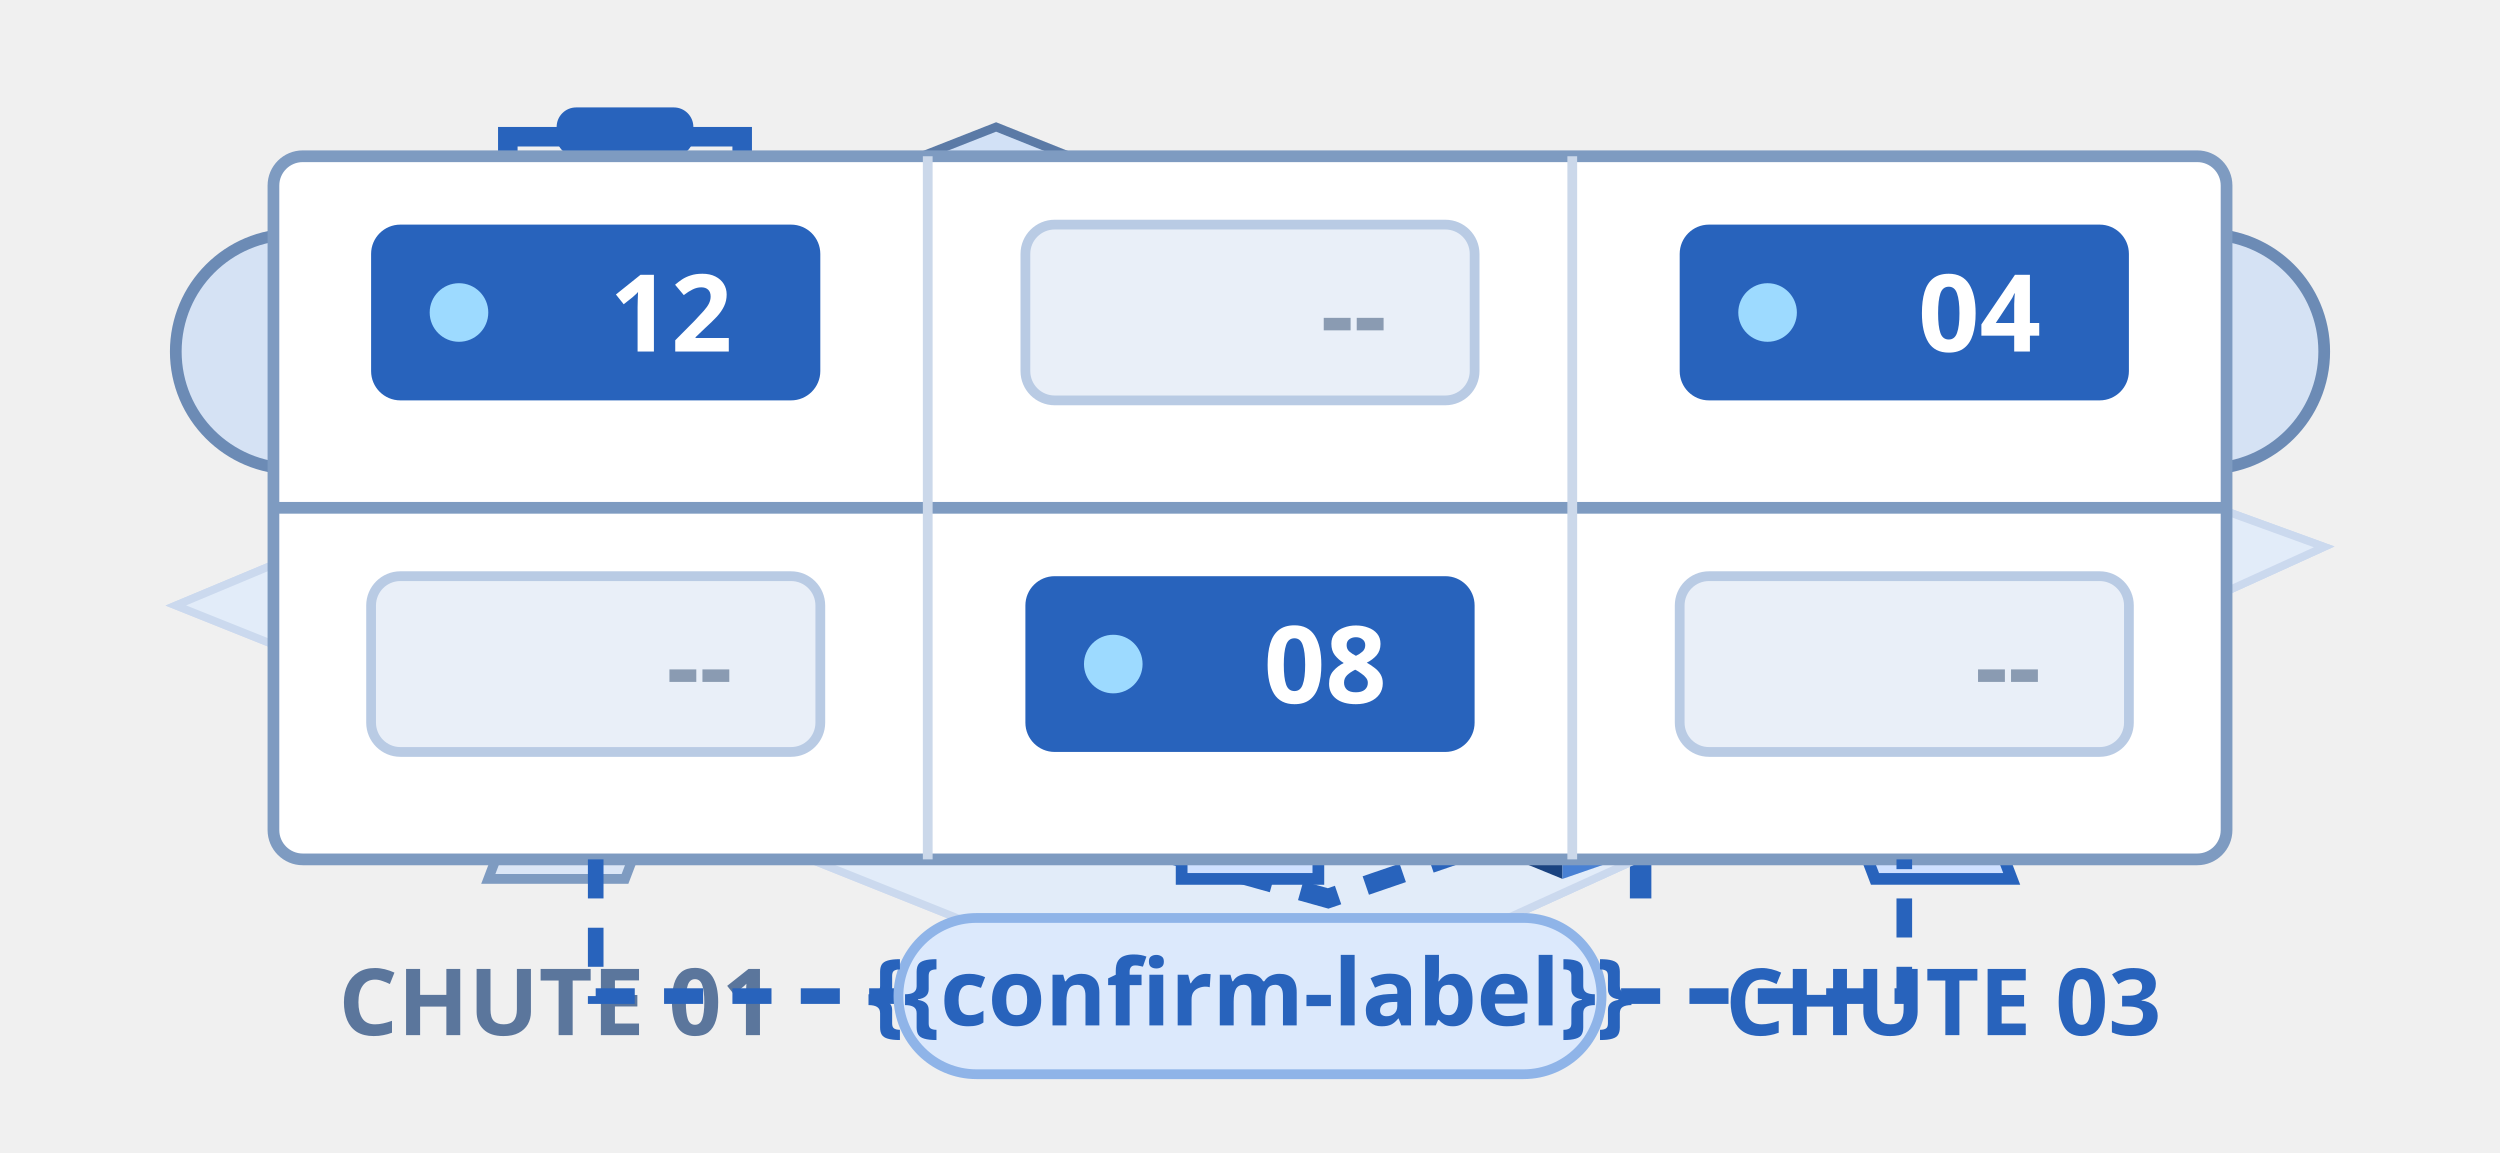
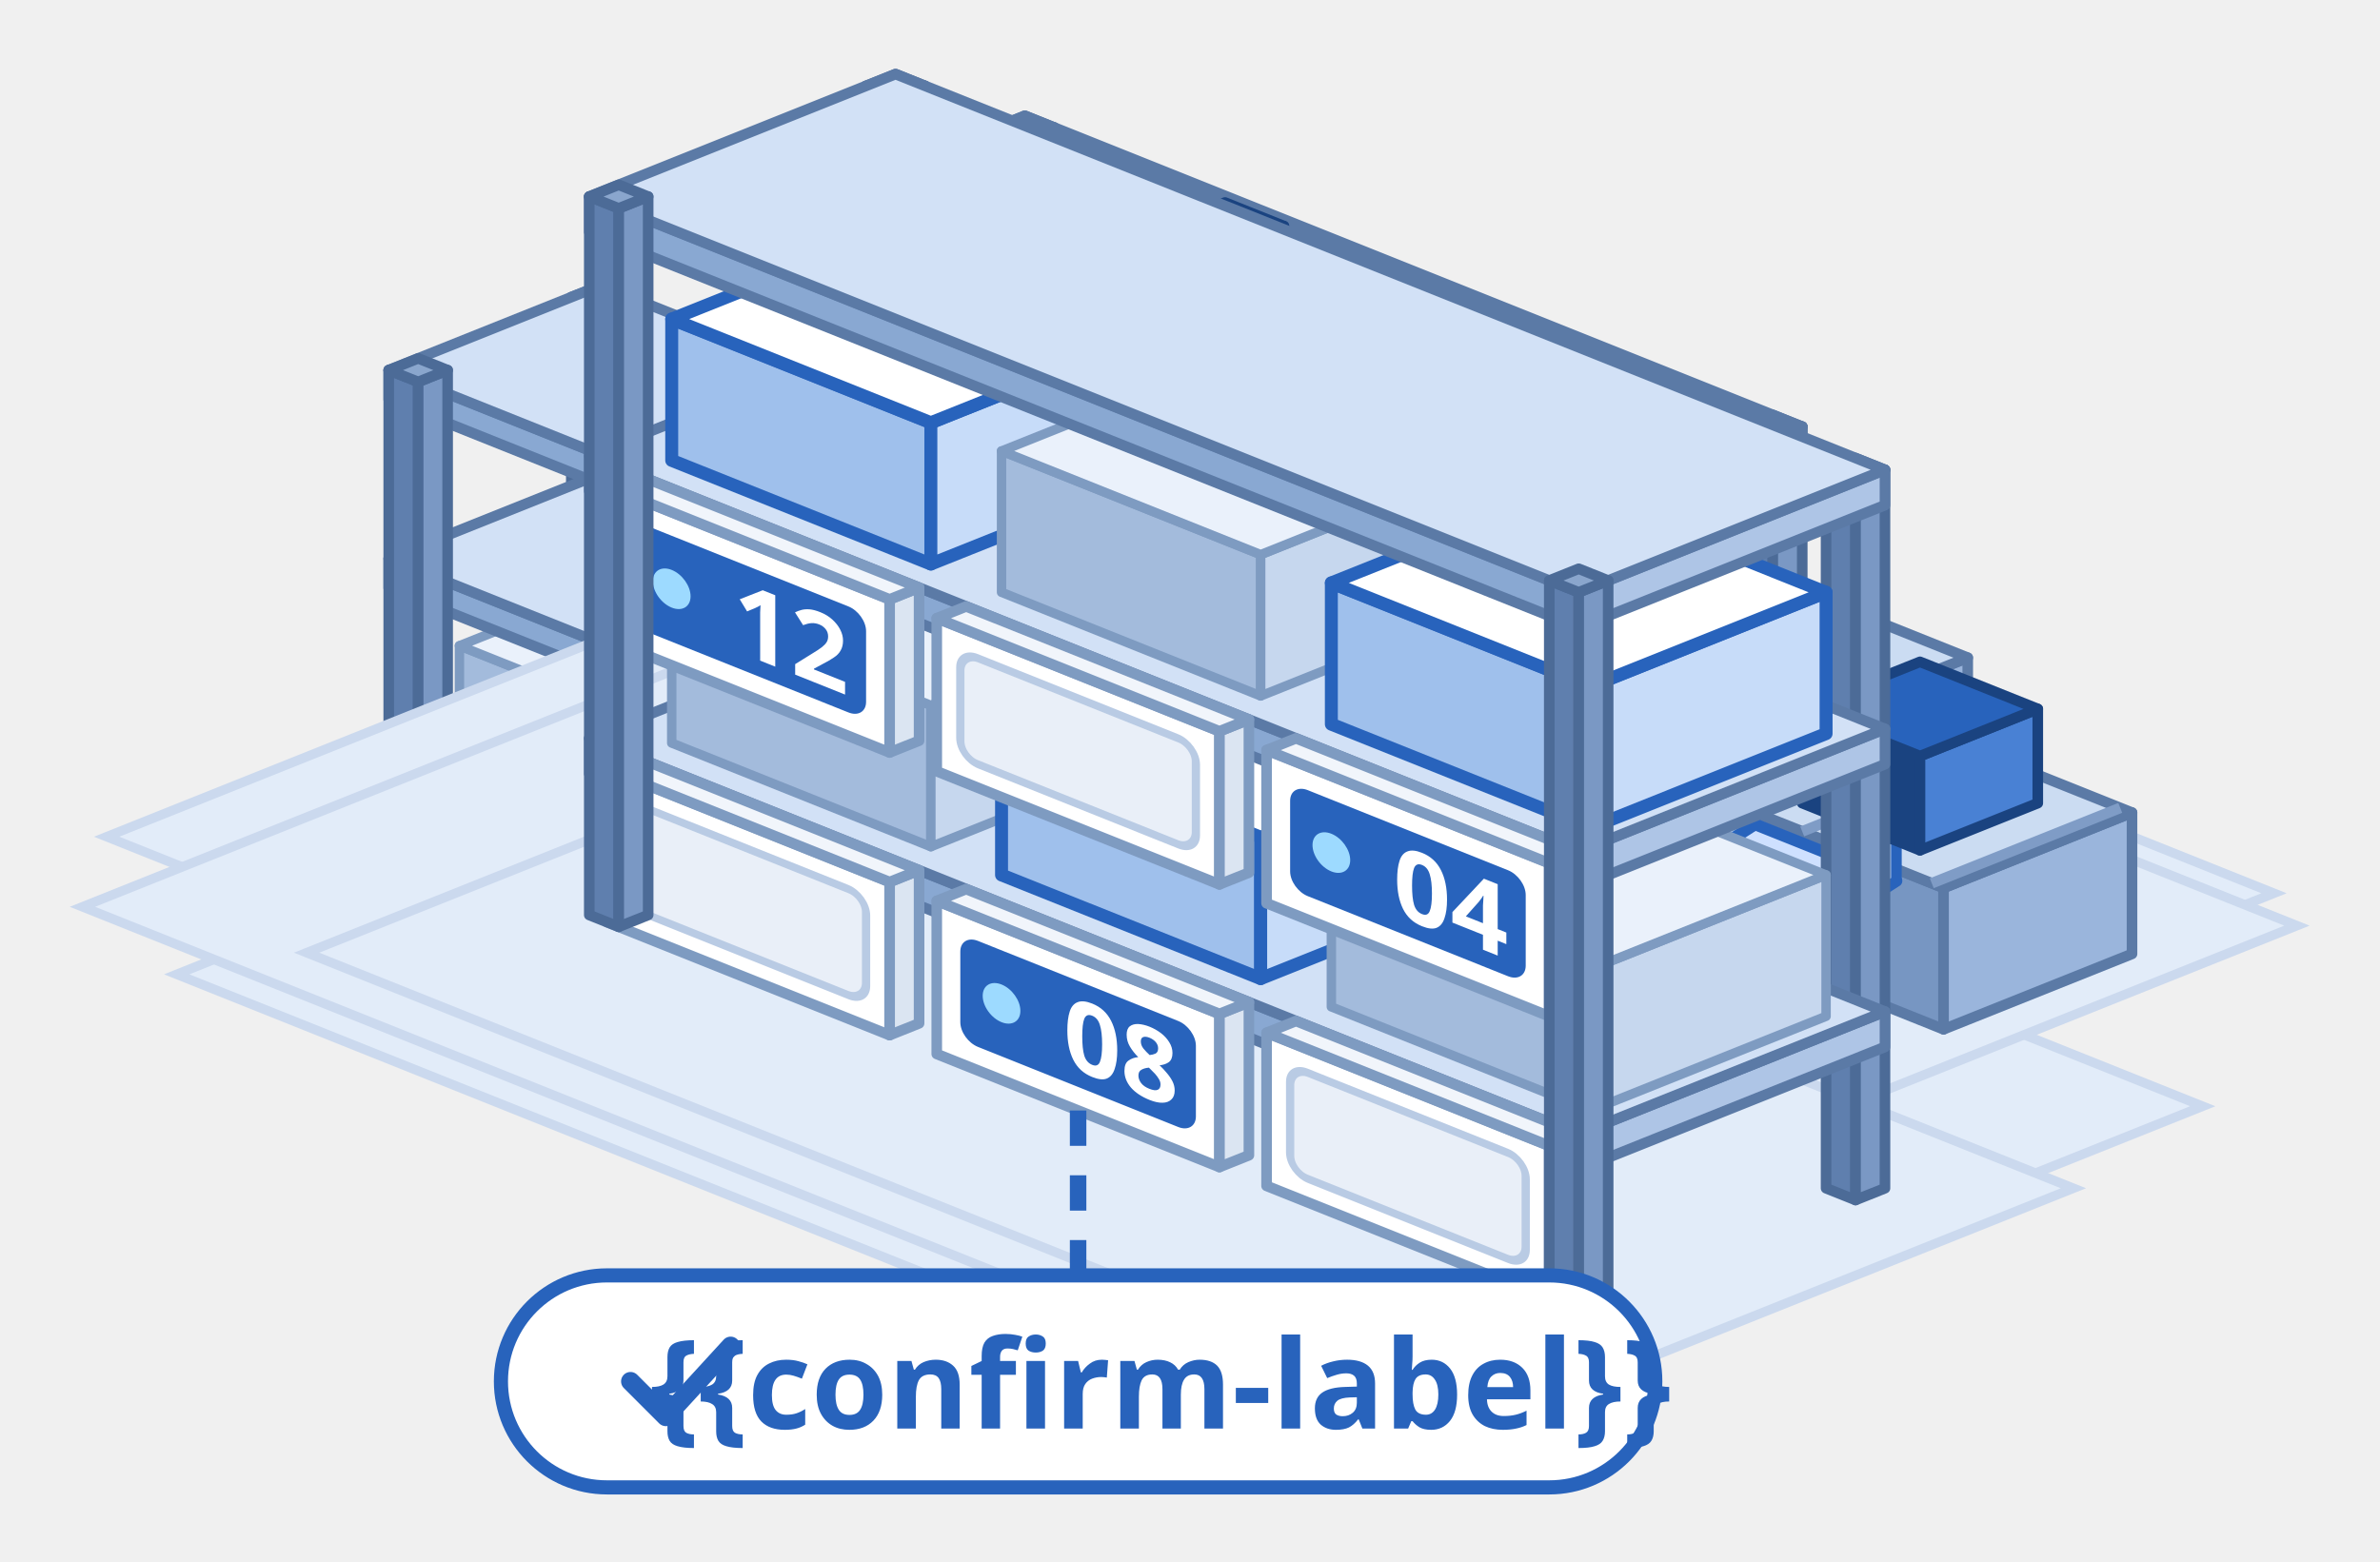
- <svg xmlns="http://www.w3.org/2000/svg" class="equip-illust" data-kind="{{kind}}" viewBox="0 0 256 118" role="img" aria-label="{{aria-label}}">
-   <g class="equip-scene equip-storage">
-     <polygon points="128,16 238,56 128,106 18,62" fill="#e2ecf9" stroke="#cbd9ee" stroke-width="0.8" />
-     <g stroke="#5b7aa6" stroke-width="0.9">
-       <polygon points="74,24 102,13 122,21 94,32" fill="#d2e1f6" />
-       <polygon points="74,24 94,32 94,76 74,68" fill="#89a8d2" />
-       <polygon points="122,21 94,32 94,76 122,65" fill="#aec5e6" />
-       <line x1="74" y1="39" x2="94" y2="47" stroke="#476691" />
-       <line x1="74" y1="54" x2="94" y2="62" stroke="#476691" />
-       <line x1="94" y1="47" x2="122" y2="36" stroke="#5b7aa6" />
-       <line x1="94" y1="62" x2="122" y2="51" stroke="#5b7aa6" />
-       <polygon points="108,37 136,26 156,34 128,45" fill="#d2e1f6" />
-       <polygon points="108,37 128,45 128,89 108,81" fill="#89a8d2" />
-       <polygon points="156,34 128,45 128,89 156,78" fill="#aec5e6" />
-       <line x1="108" y1="52" x2="128" y2="60" stroke="#476691" />
-       <line x1="108" y1="67" x2="128" y2="75" stroke="#476691" />
-       <line x1="128" y1="60" x2="156" y2="49" stroke="#5b7aa6" />
-       <line x1="128" y1="75" x2="156" y2="64" stroke="#5b7aa6" />
-     </g>
-     <line x1="60" y1="78" x2="196" y2="48" stroke="#2863bc" stroke-width="2.2" stroke-dasharray="4 3" />
-     <line x1="168" y1="22" x2="168" y2="92" stroke="#2863bc" stroke-width="2.2" />
-     <g transform="translate(150, 48)">
-       <polygon points="0,14 20,7 36,14 16,21" fill="#2863bc" />
-       <polygon points="0,14 16,21 16,27 0,20" fill="#1b4687" />
-       <polygon points="16,21 36,14 36,20 16,27" fill="#4981d4" />
-       <polygon points="6,5 20,0 30,5 16,10" fill="#edf4ff" stroke="#2863bc" stroke-width="0.9" />
-       <polygon points="6,5 16,10 16,17 6,12" fill="#9fc0ec" stroke="#2863bc" stroke-width="0.9" />
-       <polygon points="16,10 30,5 30,12 16,17" fill="#c7dcf9" stroke="#2863bc" stroke-width="0.9" />
+ <svg xmlns="http://www.w3.org/2000/svg" class="equip-illust" data-kind="{{kind}}" viewBox="0 0 256 168" role="img" aria-label="{{aria-label}}">
+   <g class="equip-scene equip-storage" transform="translate(115.3 66.3) scale(1.267)">
+     <polygon points="-4,1.6 96,41.6 24,70.4 -76,30.4" fill="#e2ecf9" stroke="#cbd9ee" stroke-width="0.8" />
+     <line x1="-37" y1="16.4" x2="55" y2="53.2" stroke="#2863bc" stroke-width="1.8" stroke-dasharray="4 3" />
+     <g stroke="#4c6b97" stroke-width="0.9" stroke-linejoin="round">
+       <polygon points="-6.5,9 -4,10 -4,-40.5 -6.5,-41.5" fill="#5f7fae" />
+       <polygon points="-1.5,9 -4,10 -4,-40.5 -1.5,-41.5" fill="#7a98c4" />
+       <polygon points="-4,-42.5 -1.5,-41.5 -4,-40.5 -6.5,-41.5" fill="#8aa6cd" />
+     </g>
+     <g stroke="#4c6b97" stroke-width="0.9" stroke-linejoin="round">
+       <polygon points="57,34.4 59.5,35.4 59.5,-15.1 57,-16.1" fill="#5f7fae" />
+       <polygon points="62,34.4 59.5,35.4 59.5,-15.1 62,-16.1" fill="#7a98c4" />
+       <polygon points="59.5,-17.1 62,-16.1 59.5,-15.1 57,-16.1" fill="#8aa6cd" />
+     </g>
+     <g stroke="#5b7aa6" stroke-width="0.9" stroke-linejoin="round">
+       <polygon points="-22,15.2 44,41.6 44,39.1 -22,12.7" fill="#89a8d2" />
+       <polygon points="62,34.4 44,41.6 44,39.1 62,31.9" fill="#aec5e6" />
+       <polygon points="-4,5.5 62,31.9 44,39.1 -22,12.7" fill="#d2e1f6" />
+     </g>
+     <g stroke="#7e9bc1" stroke-width="0.8" stroke-linejoin="round">
+       <polygon points="-16,13.1 -1,19.1 -1,10.1 -16,4.1" fill="#a3bbdc" />
+       <polygon points="12,13.9 -1,19.1 -1,10.1 12,4.9" fill="#c6d7ee" />
+       <polygon points="-3,-1.1 12,4.9 -1,10.1 -16,4.1" fill="#eaf1fb" />
+     </g>
+     <g stroke="#7e9bc1" stroke-width="0.8" stroke-linejoin="round">
+       <polygon points="6,21.9 21,27.9 21,18.9 6,12.9" fill="#a3bbdc" />
+       <polygon points="34,22.7 21,27.9 21,18.9 34,13.7" fill="#c6d7ee" />
+       <polygon points="19,7.7 34,13.7 21,18.9 6,12.9" fill="#eaf1fb" />
+     </g>
+     <g stroke="#5b7aa6" stroke-width="0.9" stroke-linejoin="round">
+       <polygon points="-22,-0.8 44,25.6 44,23.1 -22,-3.3" fill="#89a8d2" />
+       <polygon points="62,18.4 44,25.6 44,23.1 62,15.9" fill="#aec5e6" />
+       <polygon points="-4,-10.5 62,15.9 44,23.1 -22,-3.3" fill="#d2e1f6" />
+     </g>
+     <g stroke="#7e9bc1" stroke-width="0.8" stroke-linejoin="round">
+       <polygon points="-16,-2.9 -1,3.1 -1,-5.9 -16,-11.9" fill="#a3bbdc" />
+       <polygon points="12,-2.1 -1,3.1 -1,-5.9 12,-11.1" fill="#c6d7ee" />
+       <polygon points="-3,-17.1 12,-11.1 -1,-5.9 -16,-11.9" fill="#eaf1fb" />
+     </g>
+     <g stroke="#7e9bc1" stroke-width="0.8" stroke-linejoin="round">
+       <polygon points="28,14.7 43,20.7 43,11.7 28,5.7" fill="#a3bbdc" />
+       <polygon points="56,15.5 43,20.7 43,11.7 56,6.5" fill="#c6d7ee" />
+       <polygon points="41,0.5 56,6.5 43,11.7 28,5.7" fill="#eaf1fb" />
+     </g>
+     <g stroke="#5b7aa6" stroke-width="0.9" stroke-linejoin="round">
+       <polygon points="-22,-16.8 44,9.6 44,7.1 -22,-19.3" fill="#89a8d2" />
+       <polygon points="62,2.4 44,9.6 44,7.1 62,-0.1" fill="#aec5e6" />
+       <polygon points="-4,-26.5 62,-0.1 44,7.1 -22,-19.3" fill="#d2e1f6" />
+     </g>
+     <g stroke="#7e9bc1" stroke-width="0.8" stroke-linejoin="round">
+       <polygon points="6,-10.1 21,-4.1 21,-13.1 6,-19.1" fill="#a3bbdc" />
+       <polygon points="34,-9.3 21,-4.1 21,-13.1 34,-18.3" fill="#c6d7ee" />
+       <polygon points="19,-24.3 34,-18.3 21,-13.1 6,-19.1" fill="#eaf1fb" />
+     </g>
+     <g stroke="#7e9bc1" stroke-width="0.8" stroke-linejoin="round">
+       <polygon points="28,-1.3 43,4.7 43,-4.3 28,-10.3" fill="#a3bbdc" />
+       <polygon points="56,-0.5 43,4.7 43,-4.3 56,-9.5" fill="#c6d7ee" />
+       <polygon points="41,-15.5 56,-9.5 43,-4.3 28,-10.3" fill="#eaf1fb" />
+     </g>
+     <g stroke="#5b7aa6" stroke-width="0.9" stroke-linejoin="round">
+       <polygon points="-22,-32.8 44,-6.4 44,-8.9 -22,-35.3" fill="#89a8d2" />
+       <polygon points="62,-13.6 44,-6.4 44,-8.9 62,-16.1" fill="#aec5e6" />
+       <polygon points="-4,-42.5 62,-16.1 44,-8.9 -22,-35.3" fill="#d2e1f6" />
+     </g>
+     <g stroke="#4c6b97" stroke-width="0.9" stroke-linejoin="round">
+       <polygon points="-22,15.2 -19.5,16.2 -19.5,-34.3 -22,-35.3" fill="#5f7fae" />
+       <polygon points="-17,15.2 -19.5,16.2 -19.5,-34.3 -17,-35.3" fill="#7a98c4" />
+       <polygon points="-19.5,-36.3 -17,-35.3 -19.5,-34.3 -22,-35.3" fill="#8aa6cd" />
+     </g>
+     <g stroke="#4c6b97" stroke-width="0.9" stroke-linejoin="round">
+       <polygon points="41.5,40.6 44,41.6 44,-8.9 41.5,-9.9" fill="#5f7fae" />
+       <polygon points="46.5,40.6 44,41.6 44,-8.9 46.5,-9.9" fill="#7a98c4" />
+       <polygon points="44,-10.9 46.5,-9.9 44,-8.9 41.5,-9.9" fill="#8aa6cd" />
+     </g>
+     <g stroke="#4c6b97" stroke-width="0.9" stroke-linejoin="round">
+       <polygon points="-42.5,23.4 -40,24.4 -40,-26.1 -42.5,-27.1" fill="#5f7fae" />
+       <polygon points="-37.5,23.4 -40,24.4 -40,-26.1 -37.5,-27.1" fill="#7a98c4" />
+       <polygon points="-40,-28.1 -37.5,-27.1 -40,-26.1 -42.5,-27.1" fill="#8aa6cd" />
+     </g>
+     <g stroke="#4c6b97" stroke-width="0.9" stroke-linejoin="round">
+       <polygon points="21,48.8 23.5,49.8 23.5,-0.7 21,-1.7" fill="#5f7fae" />
+       <polygon points="26,48.8 23.5,49.8 23.5,-0.7 26,-1.7" fill="#7a98c4" />
+       <polygon points="23.5,-2.7 26,-1.7 23.5,-0.7 21,-1.7" fill="#8aa6cd" />
+     </g>
+     <g stroke="#5b7aa6" stroke-width="0.9" stroke-linejoin="round">
+       <polygon points="-58,29.6 8,56 8,53.5 -58,27.1" fill="#89a8d2" />
+       <polygon points="26,48.8 8,56 8,53.5 26,46.3" fill="#aec5e6" />
+       <polygon points="-40,19.9 26,46.3 8,53.5 -58,27.1" fill="#d2e1f6" />
+     </g>
+     <g stroke="#7e9bc1" stroke-width="0.8" stroke-linejoin="round">
+       <polygon points="-52,27.5 -37,33.5 -37,24.5 -52,18.5" fill="#a3bbdc" />
+       <polygon points="-24,28.3 -37,33.5 -37,24.5 -24,19.3" fill="#c6d7ee" />
+       <polygon points="-39,13.3 -24,19.3 -37,24.5 -52,18.5" fill="#eaf1fb" />
+     </g>
+     <g stroke="#7e9bc1" stroke-width="0.8" stroke-linejoin="round">
+       <polygon points="-8,45.1 7,51.1 7,42.1 -8,36.1" fill="#a3bbdc" />
+       <polygon points="20,45.9 7,51.1 7,42.1 20,36.9" fill="#c6d7ee" />
+       <polygon points="5,30.9 20,36.9 7,42.1 -8,36.1" fill="#eaf1fb" />
+     </g>
+     <g stroke="#5b7aa6" stroke-width="0.9" stroke-linejoin="round">
+       <polygon points="-58,13.6 8,40 8,37.5 -58,11.1" fill="#89a8d2" />
+       <polygon points="26,32.8 8,40 8,37.5 26,30.3" fill="#aec5e6" />
+       <polygon points="-40,3.9 26,30.3 8,37.5 -58,11.1" fill="#d2e1f6" />
+     </g>
+     <g stroke="#7e9bc1" stroke-width="0.8" stroke-linejoin="round">
+       <polygon points="-52,11.5 -37,17.5 -37,8.5 -52,2.5" fill="#a3bbdc" />
+       <polygon points="-24,12.3 -37,17.5 -37,8.5 -24,3.3" fill="#c6d7ee" />
+       <polygon points="-39,-2.7 -24,3.3 -37,8.5 -52,2.5" fill="#eaf1fb" />
+     </g>
+     <g stroke="#7e9bc1" stroke-width="0.8" stroke-linejoin="round">
+       <polygon points="-30,20.3 -15,26.3 -15,17.3 -30,11.3" fill="#a3bbdc" />
+       <polygon points="-2,21.1 -15,26.3 -15,17.3 -2,12.1" fill="#c6d7ee" />
+       <polygon points="-17,6.1 -2,12.1 -15,17.3 -30,11.3" fill="#eaf1fb" />
+     </g>
+     <g stroke="#5b7aa6" stroke-width="0.9" stroke-linejoin="round">
+       <polygon points="-58,-2.4 8,24 8,21.5 -58,-4.9" fill="#89a8d2" />
+       <polygon points="26,16.8 8,24 8,21.5 26,14.3" fill="#aec5e6" />
+       <polygon points="-40,-12.1 26,14.3 8,21.5 -58,-4.9" fill="#d2e1f6" />
+     </g>
+     <g stroke="#7e9bc1" stroke-width="0.8" stroke-linejoin="round">
+       <polygon points="-30,4.3 -15,10.3 -15,1.3 -30,-4.7" fill="#a3bbdc" />
+       <polygon points="-2,5.1 -15,10.3 -15,1.3 -2,-3.9" fill="#c6d7ee" />
+       <polygon points="-17,-9.9 -2,-3.9 -15,1.3 -30,-4.7" fill="#eaf1fb" />
+     </g>
+     <g stroke="#7e9bc1" stroke-width="0.8" stroke-linejoin="round">
+       <polygon points="-8,13.1 7,19.1 7,10.1 -8,4.1" fill="#a3bbdc" />
+       <polygon points="20,13.9 7,19.1 7,10.1 20,4.9" fill="#c6d7ee" />
+       <polygon points="5,-1.1 20,4.9 7,10.1 -8,4.1" fill="#eaf1fb" />
+     </g>
+     <g stroke="#5b7aa6" stroke-width="0.9" stroke-linejoin="round">
+       <polygon points="-58,-18.4 8,8 8,5.5 -58,-20.9" fill="#89a8d2" />
+       <polygon points="26,0.8 8,8 8,5.5 26,-1.7" fill="#aec5e6" />
+       <polygon points="-40,-28.1 26,-1.7 8,5.5 -58,-20.9" fill="#d2e1f6" />
+     </g>
+     <g stroke="#4c6b97" stroke-width="0.9" stroke-linejoin="round">
+       <polygon points="-58,29.6 -55.5,30.6 -55.5,-19.9 -58,-20.9" fill="#5f7fae" />
+       <polygon points="-53,29.6 -55.5,30.6 -55.5,-19.9 -53,-20.9" fill="#7a98c4" />
+       <polygon points="-55.5,-21.9 -53,-20.9 -55.5,-19.9 -58,-20.9" fill="#8aa6cd" />
+     </g>
+     <g stroke="#4c6b97" stroke-width="0.9" stroke-linejoin="round">
+       <polygon points="5.5,55 8,56 8,5.5 5.5,4.5" fill="#5f7fae" />
+       <polygon points="10.5,55 8,56 8,5.5 10.5,4.5" fill="#7a98c4" />
+       <polygon points="8,3.5 10.5,4.5 8,5.5 5.5,4.5" fill="#8aa6cd" />
+     </g>
+     <g stroke="#1a4380" stroke-width="0.9" stroke-linejoin="round">
+       <polygon points="33,49.2 51,56.4 51,52.4 33,45.2" fill="#1a4380" />
+       <polygon points="63,51.6 51,56.4 51,52.4 63,47.6" fill="#4981d4" />
+       <polygon points="45,40.4 63,47.6 51,52.4 33,45.2" fill="#2863bc" />
+     </g>
+     <g stroke="#1a4380" stroke-width="0.9" stroke-linejoin="round">
+       <polygon points="34,25.6 47,30.8 47,27.8 34,22.6" fill="#1a4380" />
+       <polygon points="59,26 47,30.8 47,27.8 59,23" fill="#4981d4" />
+       <polygon points="46,17.8 59,23 47,27.8 34,22.6" fill="#2863bc" />
+     </g>
+     <g stroke="#2863bc" stroke-width="1.1" stroke-linejoin="round">
+       <polygon points="37,22.6 47,26.6 47,17.6 37,13.6" fill="#9fc0ec" />
+       <polygon points="56,23 47,26.6 47,17.6 56,14" fill="#c7dcf9" />
+       <polygon points="46,10 56,14 47,17.6 37,13.6" fill="#ffffff" />
+     </g>
+     <g stroke="#1a4380" stroke-width="0.9" stroke-linejoin="round">
+       <polygon points="51.5,49 54.5,50.2 54.5,-5.8 51.5,-7" fill="#1a4380" />
+       <polygon points="57.5,49 54.5,50.2 54.5,-5.8 57.5,-7" fill="#4981d4" />
+       <polygon points="54.5,-8.2 57.5,-7 54.5,-5.8 51.5,-7" fill="#2863bc" />
+     </g>
+     <g stroke="#1a4380" stroke-width="0.9" stroke-linejoin="round">
+       <polygon points="36.5,-12.2 54.5,-5 54.5,-8 36.5,-15.2" fill="#1a4380" />
+       <polygon points="59.5,-7 54.5,-5 54.5,-8 59.5,-10" fill="#4981d4" />
+       <polygon points="41.5,-17.2 59.5,-10 54.5,-8 36.5,-15.2" fill="#2863bc" />
    </g>
  </g>
-   <g class="equip-scene equip-transport">
-     <polygon points="128,16 238,56 128,106 18,62" fill="#e2ecf9" stroke="#cbd9ee" stroke-width="0.8" />
-     <g stroke="#5b7aa6" stroke-width="0.9">
-       <polygon points="36,52 126,22 142,29 52,59" fill="#cbdcf2" />
-       <polygon points="36,52 52,59 52,66 36,59" fill="#7796c2" />
-       <polygon points="52,59 142,29 142,36 52,66" fill="#9ab5dc" />
-       <line x1="54" y1="46" x2="70" y2="53" />
-       <line x1="72" y1="40" x2="88" y2="47" />
-       <line x1="90" y1="34" x2="106" y2="41" />
-       <line x1="108" y1="28" x2="124" y2="35" />
-     </g>
-     <g transform="translate(74, 24)" stroke="#2863bc" stroke-width="0.9">
-       <polygon points="0,7 13,2 24,7 11,12" fill="#edf4ff" />
-       <polygon points="0,7 11,12 11,20 0,15" fill="#9fc0ec" />
-       <polygon points="11,12 24,7 24,15 11,20" fill="#c7dcf9" />
-     </g>
-     <polyline points="86,78 136,92 206,68" fill="none" stroke="#2863bc" stroke-width="2" stroke-dasharray="4 3" />
-     <circle cx="86" cy="78" r="3.2" fill="#2863bc" />
-     <circle cx="206" cy="68" r="3.2" fill="#2863bc" />
-     <g transform="translate(138, 56)">
-       <polygon points="0,18 26,9 48,18 22,27" fill="#2863bc" />
-       <polygon points="0,18 22,27 22,34 0,25" fill="#1a4380" />
-       <polygon points="22,27 48,18 48,25 22,34" fill="#4981d4" />
-       <polygon points="9,8 25,2 39,8 23,14" fill="#ffffff" stroke="#2863bc" stroke-width="0.9" />
-       <polygon points="9,8 23,14 23,22 9,16" fill="#a8c6ef" stroke="#2863bc" stroke-width="0.9" />
-       <polygon points="23,14 39,8 39,16 23,22" fill="#d3e4fc" stroke="#2863bc" stroke-width="0.9" />
+   <g class="equip-scene equip-transport" transform="translate(125.5 44.4) scale(1.267)">
+     <polygon points="-4,1.6 94,40.8 8,75.2 -90,36" fill="#e2ecf9" stroke="#cbd9ee" stroke-width="0.8" />
+     <polyline points="65,42.8 4,67.2 -64,40" fill="none" stroke="#2863bc" stroke-width="1.8" stroke-dasharray="4 3" />
+     <circle cx="65" cy="42.8" r="3" fill="#2863bc" />
+     <circle cx="-64" cy="40" r="3" fill="#2863bc" />
+     <g stroke="#4c6b97" stroke-width="0.9" stroke-linejoin="round">
+       <polygon points="-15,15.6 -12,16.8 -12,6.8 -15,5.6" fill="#5f7fae" />
+       <polygon points="0,12 -12,16.8 -12,6.8 0,2" fill="#7a98c4" />
+       <polygon points="-3,0.8 0,2 -12,6.8 -15,5.6" fill="#8aa6cd" />
+     </g>
+     <g stroke="#4c6b97" stroke-width="0.9" stroke-linejoin="round">
+       <polygon points="39,37.2 42,38.4 42,28.4 39,27.2" fill="#5f7fae" />
+       <polygon points="54,33.6 42,38.4 42,28.4 54,23.6" fill="#7a98c4" />
+       <polygon points="51,22.4 54,23.6 42,28.4 39,27.2" fill="#8aa6cd" />
+     </g>
+     <g stroke="#5b7aa6" stroke-width="0.9" stroke-linejoin="round">
+       <polygon points="-28,2.8 50,34 50,28 -28,-3.2" fill="#7796c2" />
+       <polygon points="68,26.8 50,34 50,28 68,20.8" fill="#9ab5dc" />
+       <polygon points="-10,-10.4 68,20.8 50,28 -28,-3.2" fill="#cbdcf2" />
+     </g>
+     <line x1="-5" y1="-7.6" x2="-21" y2="-1.2" stroke="#7f9cc6" stroke-width="0.9" />
+     <line x1="3" y1="-4.4" x2="-13" y2="2" stroke="#7f9cc6" stroke-width="0.9" />
+     <line x1="11" y1="-1.2" x2="-5" y2="5.2" stroke="#7f9cc6" stroke-width="0.9" />
+     <line x1="19" y1="2" x2="3" y2="8.4" stroke="#7f9cc6" stroke-width="0.9" />
+     <line x1="27" y1="5.2" x2="11" y2="11.6" stroke="#7f9cc6" stroke-width="0.9" />
+     <line x1="35" y1="8.4" x2="19" y2="14.8" stroke="#7f9cc6" stroke-width="0.9" />
+     <line x1="43" y1="11.6" x2="27" y2="18" stroke="#7f9cc6" stroke-width="0.9" />
+     <line x1="51" y1="14.8" x2="35" y2="21.2" stroke="#7f9cc6" stroke-width="0.9" />
+     <line x1="59" y1="18" x2="43" y2="24.4" stroke="#7f9cc6" stroke-width="0.9" />
+     <g stroke="#7e9bc1" stroke-width="0.8" stroke-linejoin="round">
+       <polygon points="-11,1.2 2,6.4 2,-2.6 -11,-7.8" fill="#a3bbdc" />
+       <polygon points="14,1.6 2,6.4 2,-2.6 14,-7.4" fill="#c6d7ee" />
+       <polygon points="1,-12.6 14,-7.4 2,-2.6 -11,-7.8" fill="#eaf1fb" />
+     </g>
+     <g stroke="#7e9bc1" stroke-width="0.8" stroke-linejoin="round">
+       <polygon points="17,12.4 30,17.6 30,8.6 17,3.4" fill="#a3bbdc" />
+       <polygon points="42,12.8 30,17.6 30,8.6 42,3.8" fill="#c6d7ee" />
+       <polygon points="29,-1.4 42,3.8 30,8.6 17,3.4" fill="#eaf1fb" />
+     </g>
+     <g stroke="#1a4380" stroke-width="0.9" stroke-linejoin="round">
+       <polygon points="10,55.8 30,63.8 30,56.8 10,48.8" fill="#1a4380" />
+       <polygon points="52,55 30,63.8 30,56.8 52,48" fill="#4981d4" />
+       <polygon points="32,40 52,48 30,56.8 10,48.8" fill="#2863bc" />
+     </g>
+     <g stroke="#2863bc" stroke-width="1.1" stroke-linejoin="round">
+       <polygon points="19,48.4 31,53.2 31,44.2 19,39.4" fill="#9fc0ec" />
+       <polygon points="43,48.4 31,53.2 31,44.2 43,39.4" fill="#c7dcf9" />
+       <polygon points="31,34.6 43,39.4 31,44.2 19,39.4" fill="#ffffff" />
    </g>
  </g>
-   <g class="equip-scene equip-sorting" font-family="Pretendard Variable, Pretendard, sans-serif">
-     <rect x="18" y="24" width="220" height="24" rx="12" fill="#d5e2f4" stroke="#6c8bb5" stroke-width="1.2" />
-     <line x1="30" y1="36" x2="226" y2="36" stroke="#5b82b8" stroke-width="1.4" stroke-dasharray="6 4" />
-     <path d="M52 20 V14 H76 V20" fill="none" stroke="#2863bc" stroke-width="2" />
-     <rect x="57" y="11" width="14" height="5" rx="2" fill="#2863bc" />
-     <rect x="36" y="29" width="18" height="14" rx="2" fill="#ffffff" stroke="#5b82b8" />
-     <rect x="92" y="29" width="18" height="14" rx="2" fill="#2863bc" />
-     <rect x="148" y="29" width="18" height="14" rx="2" fill="#2863bc" />
-     <rect x="204" y="29" width="18" height="14" rx="2" fill="#ffffff" stroke="#5b82b8" />
-     <g>
-       <polygon points="66,48 80,48 64,90 50,90" fill="#dbe6f6" stroke="#7e9bc1" />
-       <polygon points="121,48 135,48 135,90 121,90" fill="#cee0ff" stroke="#2863bc" stroke-width="1.2" />
-       <rect x="123" y="64" width="10" height="10" rx="1.5" fill="#2863bc" />
-       <polygon points="176,48 190,48 206,90 192,90" fill="#cee0ff" stroke="#2863bc" stroke-width="1.2" />
-       <rect x="187" y="68" width="10" height="10" rx="1.5" fill="#2863bc" transform="rotate(-18 192 73)" />
-     </g>
-     <g font-size="9.5" font-weight="700" fill="#5b769c" text-anchor="middle">
-       <text x="57" y="106">CHUTE 01</text>
-       <text x="128" y="106" fill="#2863bc">CHUTE 02</text>
-       <text x="199" y="106" fill="#2863bc">CHUTE 03</text>
-     </g>
+   <g class="equip-scene equip-sorting" transform="translate(130.5 48.9) scale(1.267)" font-family="Pretendard Variable, Pretendard, sans-serif">
+     <polygon points="-4,1.6 92,40 0,76.8 -96,38.4" fill="#e2ecf9" stroke="#cbd9ee" stroke-width="0.8" />
+     <g stroke="#4c6b97" stroke-width="0.9" stroke-linejoin="round">
+       <polygon points="-1,9.2 2,10.4 2,-15.6 -1,-16.8" fill="#5f7fae" />
+       <polygon points="5,9.2 2,10.4 2,-15.6 5,-16.8" fill="#7a98c4" />
+       <polygon points="2,-18 5,-16.8 2,-15.6 -1,-16.8" fill="#8aa6cd" />
+     </g>
+     <g stroke="#5b7aa6" stroke-width="0.9" stroke-linejoin="round">
+       <polygon points="-28,12.8 62,48.8 62,36.8 -28,0.8" fill="#7796c2" />
+       <polygon points="78,42.4 62,48.8 62,36.8 78,30.4" fill="#9ab5dc" />
+       <polygon points="-12,-5.6 78,30.4 62,36.8 -28,0.8" fill="#cbdcf2" />
+     </g>
+     <line x1="0" y1="-0.8" x2="-16" y2="5.6" stroke="#7f9cc6" stroke-width="0.9" />
+     <line x1="11" y1="3.6" x2="-5" y2="10" stroke="#7f9cc6" stroke-width="0.9" />
+     <line x1="22" y1="8" x2="6" y2="14.4" stroke="#7f9cc6" stroke-width="0.9" />
+     <line x1="33" y1="12.4" x2="17" y2="18.8" stroke="#7f9cc6" stroke-width="0.9" />
+     <line x1="44" y1="16.8" x2="28" y2="23.2" stroke="#7f9cc6" stroke-width="0.9" />
+     <line x1="55" y1="21.2" x2="39" y2="27.6" stroke="#7f9cc6" stroke-width="0.9" />
+     <line x1="66" y1="25.6" x2="50" y2="32" stroke="#7f9cc6" stroke-width="0.9" />
+     <line x1="77" y1="30" x2="61" y2="36.4" stroke="#7f9cc6" stroke-width="0.9" />
+     <polygon points="-4,11.4 -46,38.2 -46,34.2 -4,7.4" fill="#b9cbe3" stroke="#7e9bc1" stroke-width="0.9" stroke-linejoin="round" />
+     <polygon points="-4,11.4 8,16.2 -34,43 -46,38.2" fill="#dbe5f2" stroke="#7e9bc1" stroke-width="1" stroke-linejoin="round" />
+     <polygon points="8,16.2 -34,43 -34,39 8,12.2" fill="#b9cbe3" stroke="#7e9bc1" stroke-width="0.9" stroke-linejoin="round" />
+     <polygon points="21,21.4 -21,48.2 -21,44.2 21,17.4" fill="#a9c6ef" stroke="#2863bc" stroke-width="0.9" stroke-linejoin="round" />
+     <polygon points="21,21.4 33,26.2 -9,53 -21,48.2" fill="#cee0ff" stroke="#2863bc" stroke-width="1" stroke-linejoin="round" />
+     <polygon points="33,26.2 -9,53 -9,49 33,22.2" fill="#a9c6ef" stroke="#2863bc" stroke-width="0.9" stroke-linejoin="round" />
+     <polygon points="46,31.4 4,58.2 4,54.2 46,27.4" fill="#a9c6ef" stroke="#2863bc" stroke-width="0.9" stroke-linejoin="round" />
+     <polygon points="46,31.4 58,36.2 16,63 4,58.2" fill="#cee0ff" stroke="#2863bc" stroke-width="1" stroke-linejoin="round" />
+     <polygon points="58,36.2 16,63 16,59 58,32.2" fill="#a9c6ef" stroke="#2863bc" stroke-width="0.9" stroke-linejoin="round" />
+     <g stroke="#7e9bc1" stroke-width="0.8" stroke-linejoin="round">
+       <polygon points="-23,0.4 -14,4 -14,-4 -23,-7.6" fill="#a3bbdc" />
+       <polygon points="-4,0 -14,4 -14,-4 -4,-8" fill="#c6d7ee" />
+       <polygon points="-13,-11.6 -4,-8 -14,-4 -23,-7.6" fill="#eaf1fb" />
+     </g>
+     <g stroke="#7e9bc1" stroke-width="0.8" stroke-linejoin="round">
+       <polygon points="-5,7.6 4,11.2 4,3.2 -5,-0.4" fill="#a3bbdc" />
+       <polygon points="14,7.2 4,11.2 4,3.2 14,-0.8" fill="#c6d7ee" />
+       <polygon points="5,-4.4 14,-0.8 4,3.2 -5,-0.4" fill="#eaf1fb" />
+     </g>
+     <g stroke="#1a4380" stroke-width="0.9" stroke-linejoin="round">
+       <polygon points="50,29.6 60,33.6 60,25.6 50,21.6" fill="#1a4380" />
+       <polygon points="70,29.6 60,33.6 60,25.6 70,21.6" fill="#4981d4" />
+       <polygon points="60,17.6 70,21.6 60,25.6 50,21.6" fill="#2863bc" />
+     </g>
+     <g stroke="#1a4380" stroke-width="0.9" stroke-linejoin="round">
+       <polygon points="-4,36.7 6,40.7 6,32.7 -4,28.7" fill="#1a4380" />
+       <polygon points="16,36.7 6,40.7 6,32.7 16,28.7" fill="#4981d4" />
+       <polygon points="6,24.7 16,28.7 6,32.7 -4,28.7" fill="#2863bc" />
+     </g>
+     <g stroke="#4c6b97" stroke-width="0.9" stroke-linejoin="round">
+       <polygon points="-23,18 -20,19.2 -20,-6.8 -23,-8" fill="#5f7fae" />
+       <polygon points="-17,18 -20,19.2 -20,-6.8 -17,-8" fill="#7a98c4" />
+       <polygon points="-20,-9.2 -17,-8 -20,-6.8 -23,-8" fill="#8aa6cd" />
+     </g>
+     <g stroke="#1a4380" stroke-width="0.9" stroke-linejoin="round">
+       <polygon points="-24,-8.4 -19,-6.4 -19,-9.4 -24,-11.4" fill="#1a4380" />
+       <polygon points="6,-16.4 -19,-6.4 -19,-9.4 6,-19.4" fill="#4981d4" />
+       <polygon points="1,-21.4 6,-19.4 -19,-9.4 -24,-11.4" fill="#2863bc" />
+     </g>
+     <text x="-57" y="48.4" text-anchor="middle" font-size="12" font-weight="700" fill="#6f86a6">01</text>
+     <text x="-32" y="58.4" text-anchor="middle" font-size="12" font-weight="700" fill="#2863bc">02</text>
+     <text x="-7" y="68.4" text-anchor="middle" font-size="12" font-weight="700" fill="#2863bc">03</text>
  </g>
-   <g class="equip-scene equip-picking" font-family="Pretendard Variable, Pretendard, sans-serif">
-     <rect x="28" y="16" width="200" height="72" rx="3" fill="#ffffff" stroke="#7e9bc1" stroke-width="1.2" />
-     <line x1="28" y1="52" x2="228" y2="52" stroke="#7e9bc1" stroke-width="1.2" />
-     <line x1="95" y1="16" x2="95" y2="88" stroke="#cbd8ea" />
-     <line x1="161" y1="16" x2="161" y2="88" stroke="#cbd8ea" />
-     <rect x="38" y="23" width="46" height="18" rx="3" fill="#2863bc" />
-     <circle cx="47" cy="32" r="3" fill="#9ddaff" />
-     <text x="75" y="36" text-anchor="end" font-size="11" font-weight="700" fill="#ffffff">12</text>
-     <rect x="105" y="23" width="46" height="18" rx="3" fill="#e9eff8" stroke="#b9cbe4" />
-     <text x="142" y="36" text-anchor="end" font-size="10.5" font-weight="600" fill="#8a9bb2">--</text>
-     <rect x="172" y="23" width="46" height="18" rx="3" fill="#2863bc" />
-     <circle cx="181" cy="32" r="3" fill="#9ddaff" />
-     <text x="209" y="36" text-anchor="end" font-size="11" font-weight="700" fill="#ffffff">04</text>
-     <rect x="38" y="59" width="46" height="18" rx="3" fill="#e9eff8" stroke="#b9cbe4" />
-     <text x="75" y="72" text-anchor="end" font-size="10.5" font-weight="600" fill="#8a9bb2">--</text>
-     <rect x="105" y="59" width="46" height="18" rx="3" fill="#2863bc" />
-     <circle cx="114" cy="68" r="3" fill="#9ddaff" />
-     <text x="142" y="72" text-anchor="end" font-size="11" font-weight="700" fill="#ffffff">08</text>
-     <rect x="172" y="59" width="46" height="18" rx="3" fill="#e9eff8" stroke="#b9cbe4" />
-     <text x="209" y="72" text-anchor="end" font-size="10.5" font-weight="600" fill="#8a9bb2">--</text>
-     <path d="M61 88 V102 H195 V88" fill="none" stroke="#2863bc" stroke-width="1.6" stroke-dasharray="4 3" />
-     <rect x="92" y="94" width="72" height="16" rx="8" fill="#dce9fc" stroke="#8fb4e8" />
-     <text x="128" y="105" text-anchor="middle" font-size="9.5" font-weight="700" fill="#2863bc">{{confirm-label}}</text>
+   <g class="equip-scene equip-picking" transform="translate(124.2 66) scale(1.267)" font-family="Pretendard Variable, Pretendard, sans-serif">
+     <polygon points="-22,8.8 78,48.8 28,68.8 -72,28.8" fill="#e2ecf9" stroke="#cbd9ee" stroke-width="0.8" />
+     <g stroke="#4c6b97" stroke-width="0.9" stroke-linejoin="round">
+       <polygon points="-24.5,16.2 -22,17.2 -22,-43.8 -24.5,-44.8" fill="#5f7fae" />
+       <polygon points="-19.5,16.2 -22,17.2 -22,-43.8 -19.5,-44.8" fill="#7a98c4" />
+       <polygon points="-22,-45.8 -19.5,-44.8 -22,-43.8 -24.5,-44.8" fill="#8aa6cd" />
+     </g>
+     <g stroke="#4c6b97" stroke-width="0.9" stroke-linejoin="round">
+       <polygon points="57,48.8 59.5,49.8 59.5,-11.2 57,-12.2" fill="#5f7fae" />
+       <polygon points="62,48.8 59.5,49.8 59.5,-11.2 62,-12.2" fill="#7a98c4" />
+       <polygon points="59.5,-13.2 62,-12.2 59.5,-11.2 57,-12.2" fill="#8aa6cd" />
+     </g>
+     <g stroke="#5b7aa6" stroke-width="0.9" stroke-linejoin="round">
+       <polygon points="-48,13.6 36,47.2 36,44.2 -48,10.6" fill="#89a8d2" />
+       <polygon points="62,36.8 36,47.2 36,44.2 62,33.8" fill="#aec5e6" />
+       <polygon points="-22,0.2 62,33.8 36,44.2 -48,10.6" fill="#d2e1f6" />
+     </g>
+     <g stroke="#7e9bc1" stroke-width="0.8" stroke-linejoin="round">
+       <polygon points="-41,11 -19,19.8 -19,7.8 -41,-1" fill="#a3bbdc" />
+       <polygon points="1,11.8 -19,19.8 -19,7.8 1,-0.2" fill="#c6d7ee" />
+       <polygon points="-21,-9 1,-0.2 -19,7.8 -41,-1" fill="#eaf1fb" />
+     </g>
+     <g stroke="#2863bc" stroke-width="1.1" stroke-linejoin="round">
+       <polygon points="-13,22.2 9,31 9,19 -13,10.2" fill="#9fc0ec" />
+       <polygon points="29,23 9,31 9,19 29,11" fill="#c7dcf9" />
+       <polygon points="7,2.2 29,11 9,19 -13,10.2" fill="#ffffff" />
+     </g>
+     <g stroke="#7e9bc1" stroke-width="0.8" stroke-linejoin="round">
+       <polygon points="15,33.4 37,42.2 37,30.2 15,21.4" fill="#a3bbdc" />
+       <polygon points="57,34.2 37,42.2 37,30.2 57,22.2" fill="#c6d7ee" />
+       <polygon points="35,13.4 57,22.2 37,30.2 15,21.4" fill="#eaf1fb" />
+     </g>
+     <g stroke="#7e9bc1" stroke-width="0.9" stroke-linejoin="round">
+       <polygon points="-46.5,26.2 -22.5,35.8 -22.5,22.8 -46.5,13.2" fill="#ffffff" />
+       <polygon points="-20,34.8 -22.5,35.8 -22.5,22.8 -20,21.8" fill="#dbe5f2" />
+       <polygon points="-44,12.2 -20,21.8 -22.5,22.8 -46.5,13.2" fill="#f1f5fb" />
+     </g>
+     <g transform="matrix(1 0.4 0 1 -58.5 23.4)">
+       <rect x="14" y="-13" width="20" height="9" rx="1.5" fill="#e9eff8" stroke="#b9cbe4" stroke-width="0.7" />
+     </g>
+     <g stroke="#7e9bc1" stroke-width="0.9" stroke-linejoin="round">
+       <polygon points="-18.5,37.4 5.5,47 5.5,34 -18.5,24.4" fill="#ffffff" />
+       <polygon points="8,46 5.5,47 5.5,34 8,33" fill="#dbe5f2" />
+       <polygon points="-16,23.4 8,33 5.5,34 -18.5,24.4" fill="#f1f5fb" />
+     </g>
+     <g transform="matrix(1 0.4 0 1 -58.5 23.4)">
+       <rect x="42" y="-13" width="20" height="9" rx="1.5" fill="#2863bc" />
+       <circle cx="45.5" cy="-8.5" r="1.6" fill="#9ddaff" />
+       <text x="60.5" y="-5.4" text-anchor="end" font-size="8.5" font-weight="700" fill="#ffffff">08</text>
+     </g>
+     <g stroke="#7e9bc1" stroke-width="0.9" stroke-linejoin="round">
+       <polygon points="9.5,48.6 33.5,58.2 33.5,45.2 9.5,35.6" fill="#ffffff" />
+       <polygon points="36,57.2 33.5,58.2 33.5,45.2 36,44.2" fill="#dbe5f2" />
+       <polygon points="12,34.6 36,44.2 33.5,45.2 9.5,35.6" fill="#f1f5fb" />
+     </g>
+     <g transform="matrix(1 0.4 0 1 -58.5 23.4)">
+       <rect x="70" y="-13" width="20" height="9" rx="1.5" fill="#e9eff8" stroke="#b9cbe4" stroke-width="0.7" />
+     </g>
+     <g stroke="#5b7aa6" stroke-width="0.9" stroke-linejoin="round">
+       <polygon points="-48,-10.4 36,23.2 36,20.2 -48,-13.4" fill="#89a8d2" />
+       <polygon points="62,12.8 36,23.2 36,20.2 62,9.8" fill="#aec5e6" />
+       <polygon points="-22,-23.8 62,9.8 36,20.2 -48,-13.4" fill="#d2e1f6" />
+     </g>
+     <g stroke="#2863bc" stroke-width="1.1" stroke-linejoin="round">
+       <polygon points="-41,-13 -19,-4.2 -19,-16.2 -41,-25" fill="#9fc0ec" />
+       <polygon points="1,-12.2 -19,-4.2 -19,-16.2 1,-24.2" fill="#c7dcf9" />
+       <polygon points="-21,-33 1,-24.2 -19,-16.2 -41,-25" fill="#ffffff" />
+     </g>
+     <g stroke="#7e9bc1" stroke-width="0.8" stroke-linejoin="round">
+       <polygon points="-13,-1.8 9,7 9,-5 -13,-13.8" fill="#a3bbdc" />
+       <polygon points="29,-1 9,7 9,-5 29,-13" fill="#c6d7ee" />
+       <polygon points="7,-21.8 29,-13 9,-5 -13,-13.8" fill="#eaf1fb" />
+     </g>
+     <g stroke="#2863bc" stroke-width="1.1" stroke-linejoin="round">
+       <polygon points="15,9.4 37,18.2 37,6.2 15,-2.6" fill="#9fc0ec" />
+       <polygon points="57,10.2 37,18.2 37,6.2 57,-1.8" fill="#c7dcf9" />
+       <polygon points="35,-10.6 57,-1.8 37,6.2 15,-2.6" fill="#ffffff" />
+     </g>
+     <g stroke="#7e9bc1" stroke-width="0.9" stroke-linejoin="round">
+       <polygon points="-46.5,2.2 -22.5,11.8 -22.5,-1.2 -46.5,-10.8" fill="#ffffff" />
+       <polygon points="-20,10.8 -22.5,11.8 -22.5,-1.2 -20,-2.2" fill="#dbe5f2" />
+       <polygon points="-44,-11.8 -20,-2.2 -22.5,-1.2 -46.5,-10.8" fill="#f1f5fb" />
+     </g>
+     <g transform="matrix(1 0.4 0 1 -58.5 23.4)">
+       <rect x="14" y="-37" width="20" height="9" rx="1.5" fill="#2863bc" />
+       <circle cx="17.5" cy="-32.5" r="1.6" fill="#9ddaff" />
+       <text x="32.5" y="-29.4" text-anchor="end" font-size="8.5" font-weight="700" fill="#ffffff">12</text>
+     </g>
+     <g stroke="#7e9bc1" stroke-width="0.9" stroke-linejoin="round">
+       <polygon points="-18.5,13.4 5.5,23 5.5,10 -18.5,0.4" fill="#ffffff" />
+       <polygon points="8,22 5.5,23 5.5,10 8,9" fill="#dbe5f2" />
+       <polygon points="-16,-0.6 8,9 5.5,10 -18.5,0.4" fill="#f1f5fb" />
+     </g>
+     <g transform="matrix(1 0.4 0 1 -58.5 23.4)">
+       <rect x="42" y="-37" width="20" height="9" rx="1.5" fill="#e9eff8" stroke="#b9cbe4" stroke-width="0.7" />
+     </g>
+     <g stroke="#7e9bc1" stroke-width="0.9" stroke-linejoin="round">
+       <polygon points="9.5,24.6 33.5,34.2 33.5,21.2 9.5,11.6" fill="#ffffff" />
+       <polygon points="36,33.2 33.5,34.2 33.5,21.2 36,20.2" fill="#dbe5f2" />
+       <polygon points="12,10.6 36,20.2 33.5,21.2 9.5,11.6" fill="#f1f5fb" />
+     </g>
+     <g transform="matrix(1 0.4 0 1 -58.5 23.4)">
+       <rect x="70" y="-37" width="20" height="9" rx="1.5" fill="#2863bc" />
+       <circle cx="73.5" cy="-32.5" r="1.6" fill="#9ddaff" />
+       <text x="88.5" y="-29.4" text-anchor="end" font-size="8.5" font-weight="700" fill="#ffffff">04</text>
+     </g>
+     <g stroke="#5b7aa6" stroke-width="0.9" stroke-linejoin="round">
+       <polygon points="-48,-32.4 36,1.2 36,-1.8 -48,-35.4" fill="#89a8d2" />
+       <polygon points="62,-9.2 36,1.2 36,-1.8 62,-12.2" fill="#aec5e6" />
+       <polygon points="-22,-45.8 62,-12.2 36,-1.8 -48,-35.4" fill="#d2e1f6" />
+     </g>
+     <g stroke="#4c6b97" stroke-width="0.9" stroke-linejoin="round">
+       <polygon points="-48,25.6 -45.5,26.6 -45.5,-34.4 -48,-35.4" fill="#5f7fae" />
+       <polygon points="-43,25.6 -45.5,26.6 -45.5,-34.4 -43,-35.4" fill="#7a98c4" />
+       <polygon points="-45.5,-36.4 -43,-35.4 -45.5,-34.4 -48,-35.4" fill="#8aa6cd" />
+     </g>
+     <g stroke="#4c6b97" stroke-width="0.9" stroke-linejoin="round">
+       <polygon points="33.5,58.2 36,59.2 36,-1.8 33.5,-2.8" fill="#5f7fae" />
+       <polygon points="38.5,58.2 36,59.2 36,-1.8 38.5,-2.8" fill="#7a98c4" />
+       <polygon points="36,-3.8 38.5,-2.8 36,-1.8 33.5,-2.8" fill="#8aa6cd" />
+     </g>
+     <line x1="-6.5" y1="42.2" x2="-6.5" y2="56.2" stroke="#2863bc" stroke-width="1.4" stroke-dasharray="3 2.5" />
+     <rect x="-55.5" y="56.2" width="98" height="18" rx="9" fill="#ffffff" stroke="#2863bc" stroke-width="1.2" />
+     <path d="M-44.5 65.2 l3 3 l5.5 -6" fill="none" stroke="#2863bc" stroke-width="1.6" stroke-linecap="round" stroke-linejoin="round" />
+     <text x="0.5" y="69.2" text-anchor="middle" font-size="10.5" font-weight="700" fill="#2863bc">{{confirm-label}}</text>
  </g>
</svg>
